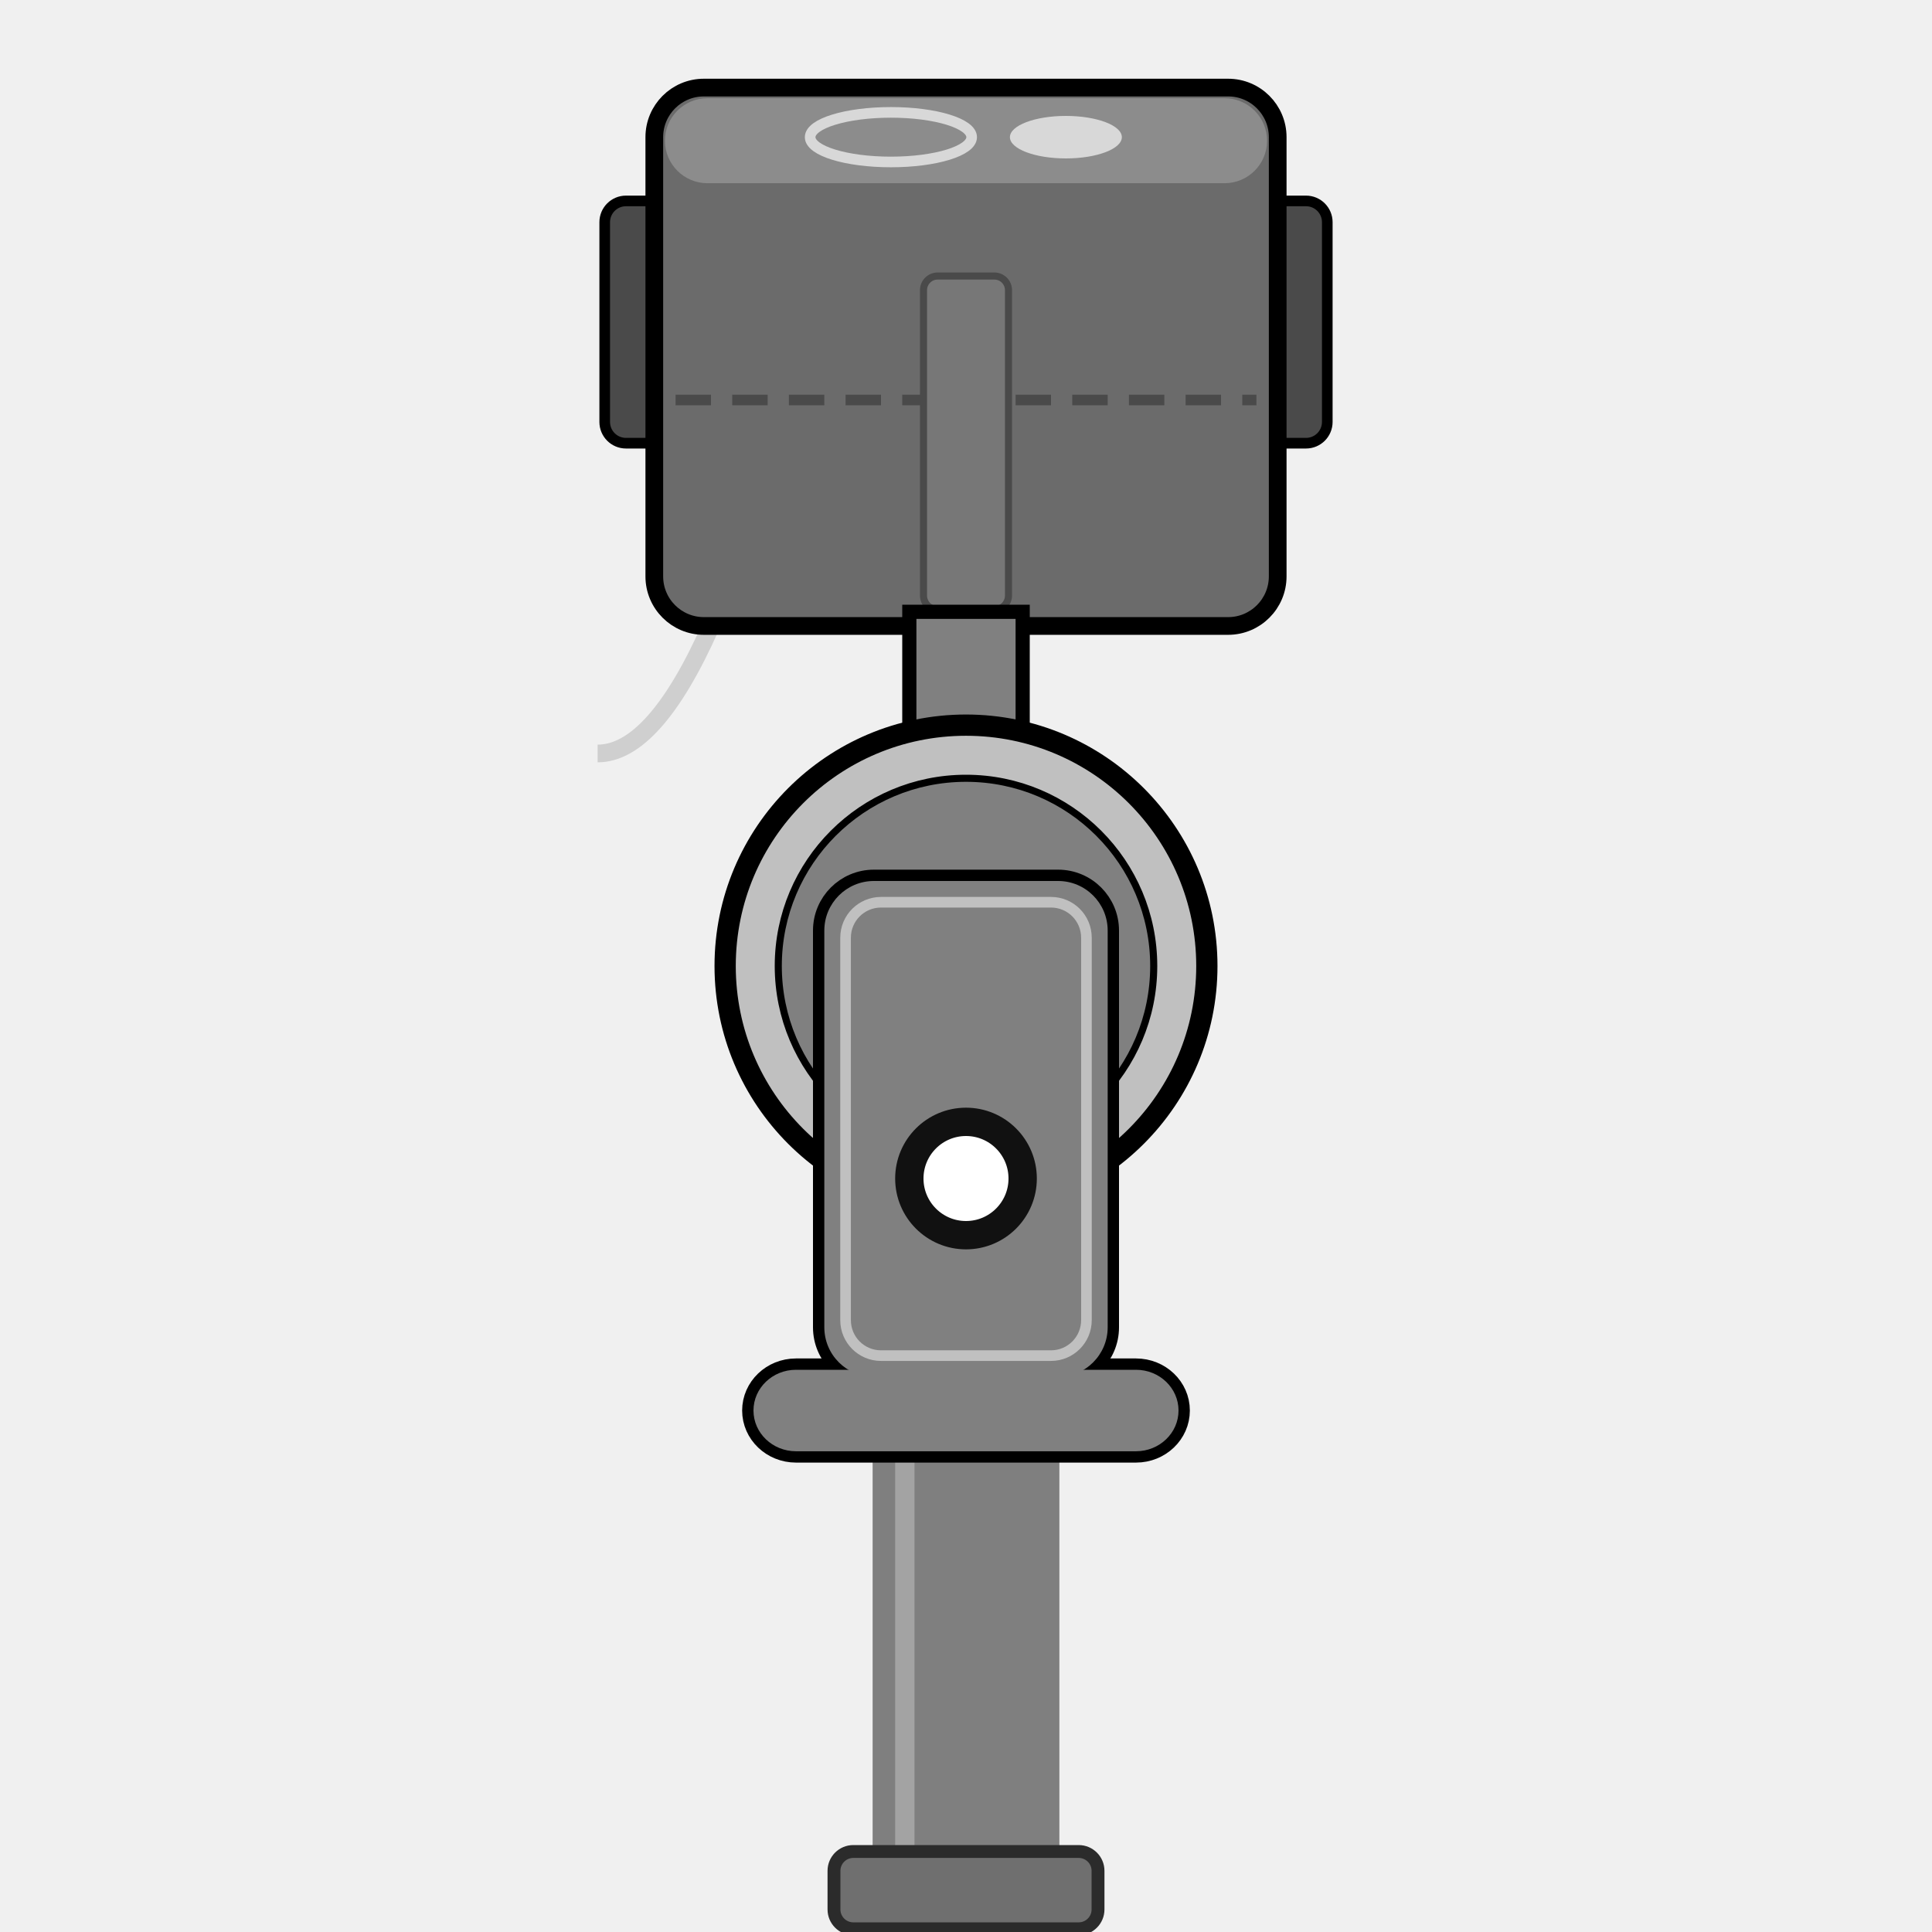
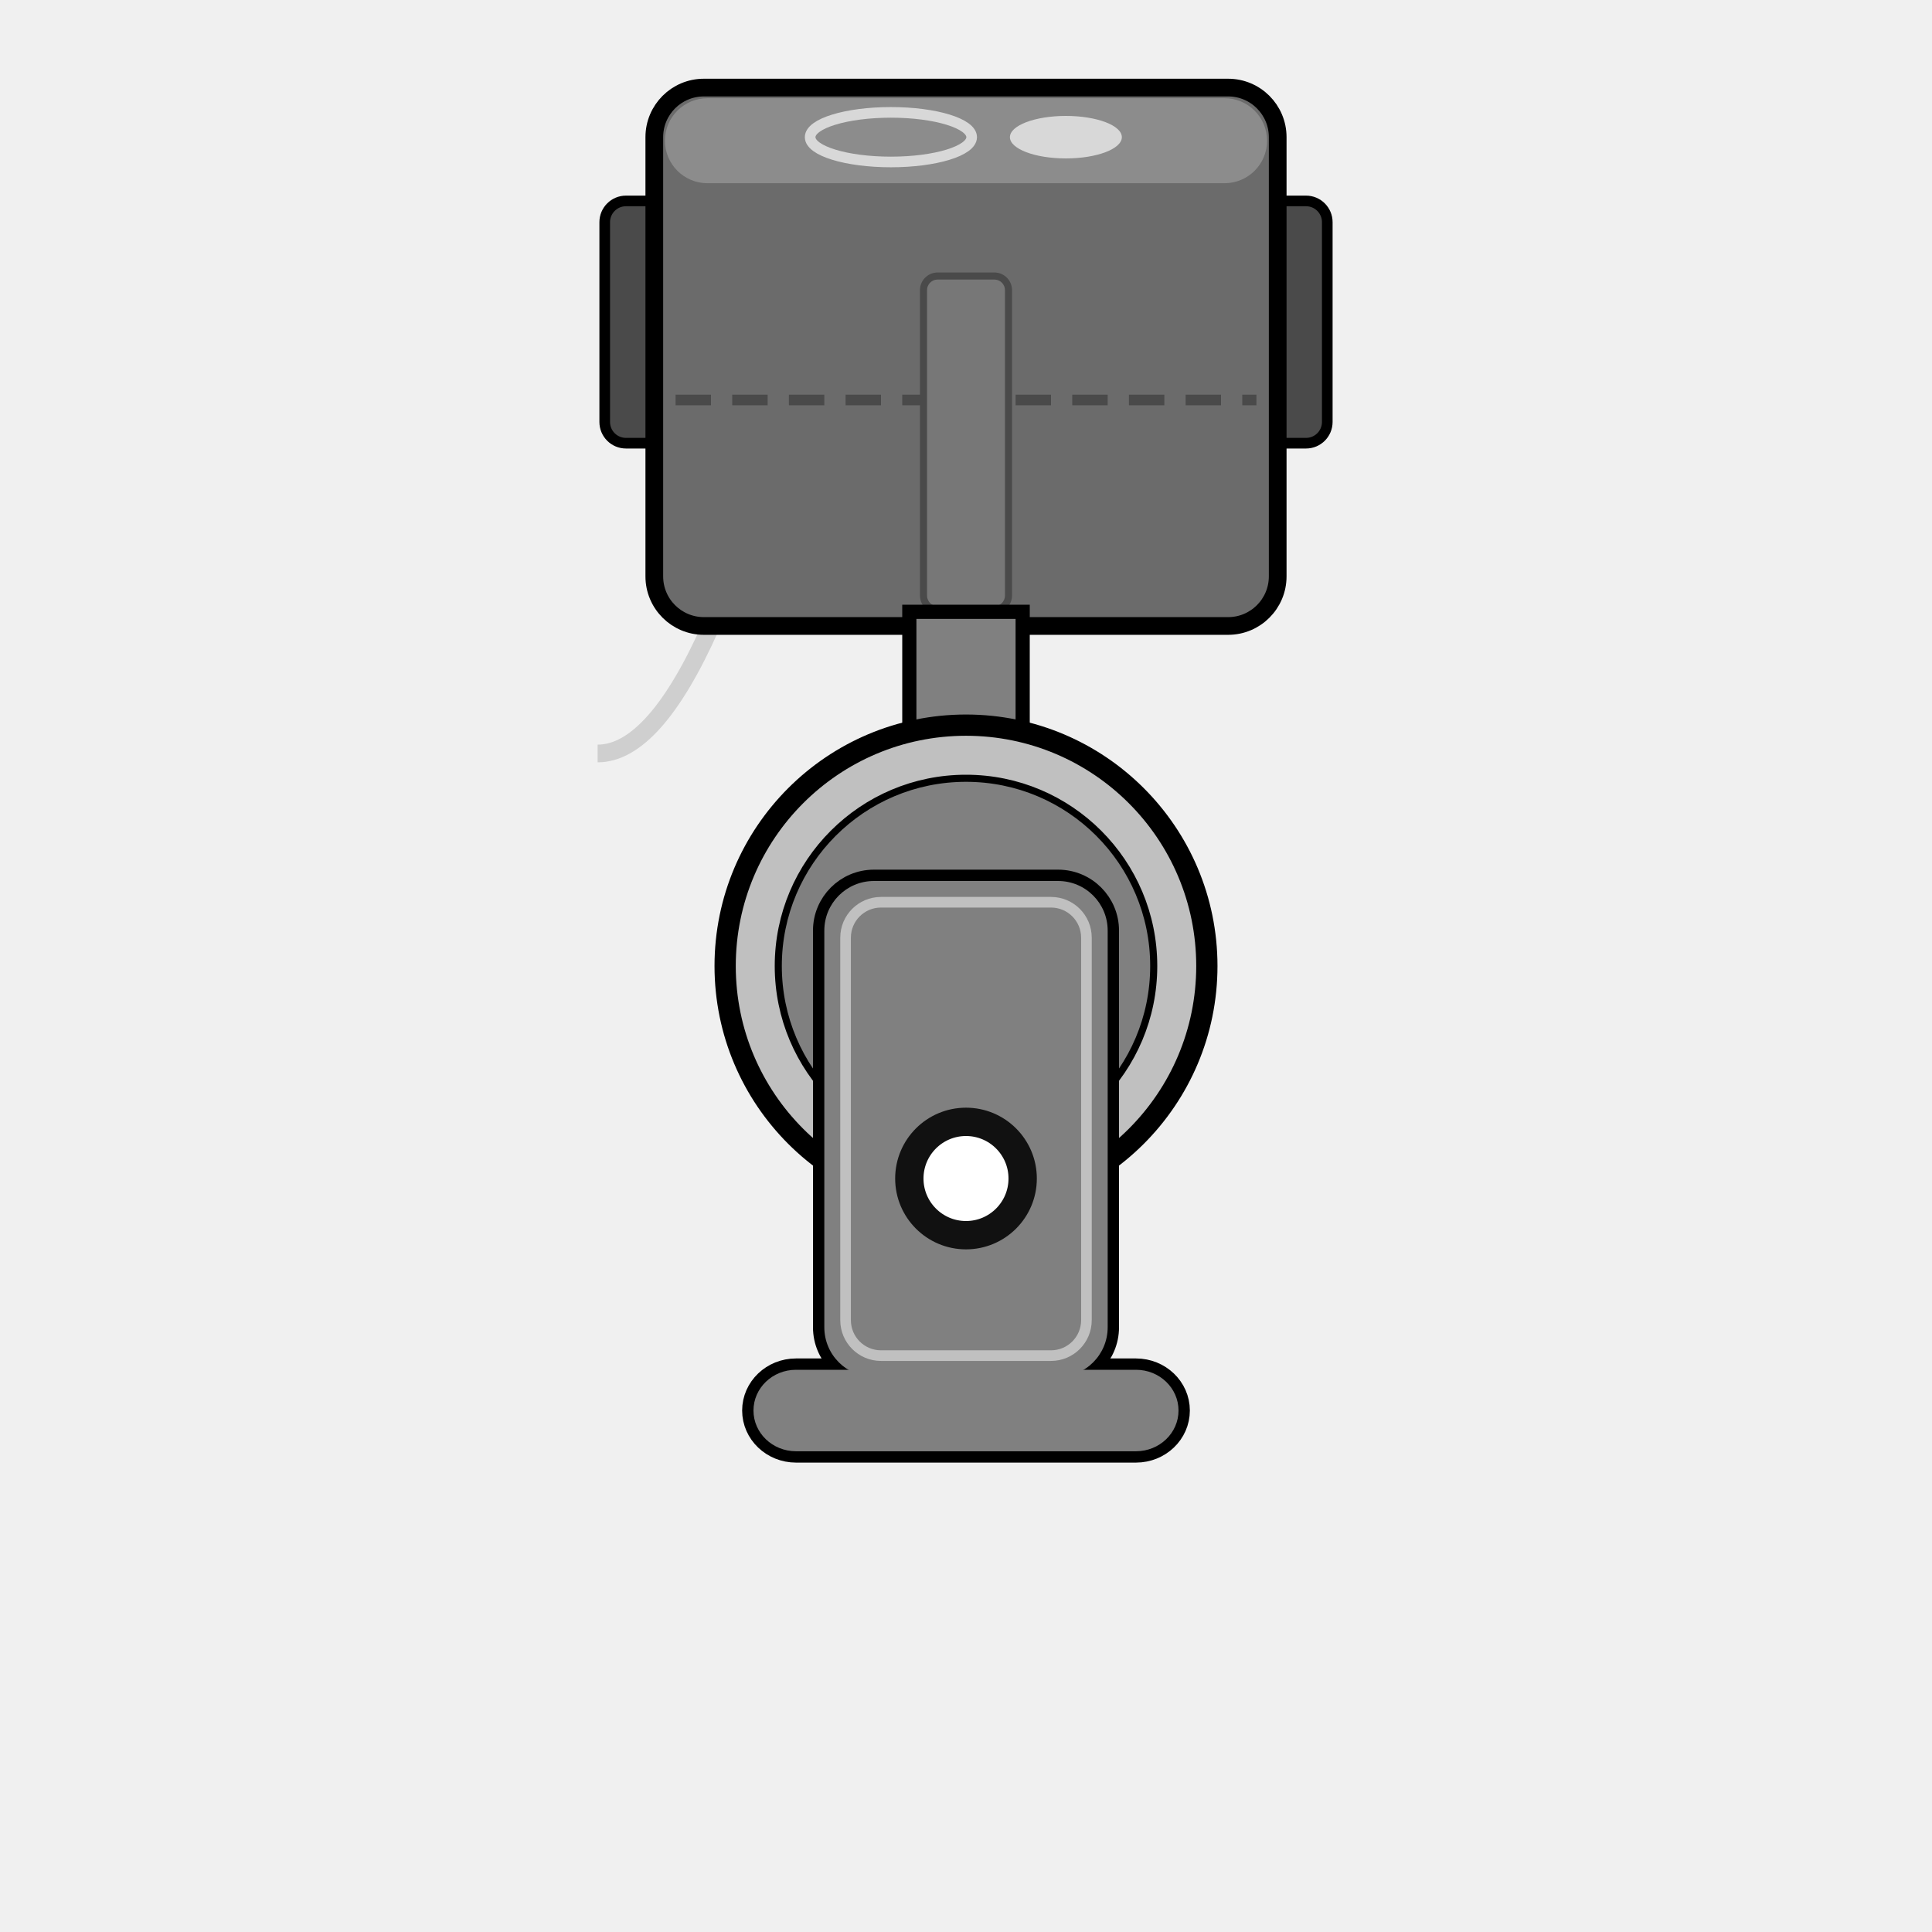
<svg xmlns="http://www.w3.org/2000/svg" viewBox="0 0 300 300" data-valve-standard="1">
-   <rect x="135.5" y="226" width="29" height="74" fill="#7f7f7f" />
-   <path d="M140.5 226 V300.0" stroke="#a3a3a3" stroke-width="3" />
-   <rect x="129.5" y="287.5" width="41" height="12" rx="3" fill="#6f6f6f" stroke="#2b2b2b" stroke-width="2" />
  <g transform="translate(84 7) scale(1.1)">
    <path d="M24 82 Q16.0 100 8 100" fill="none" stroke="#cfcfcf" stroke-width="2.5" />
    <rect x="9" y="22" width="102" height="34.2" rx="3" fill="#4a4a4a" stroke="#000" stroke-width="1.5" />
    <rect x="16" y="6" width="88" height="76" rx="7" fill="#6b6b6b" stroke="#000" stroke-width="2.5" />
    <rect x="17.5" y="7.5" width="85" height="12" rx="6" fill="#8c8c8c" />
    <ellipse cx="49.4" cy="13" rx="11.4" ry="3.5" fill="none" stroke="#d8d8d8" stroke-width="1.5" />
    <ellipse cx="74.1" cy="13" rx="7.9" ry="3" fill="#d8d8d8" />
    <path d="M19 50.1 H101" stroke="#4a4a4a" stroke-width="1.5" stroke-dasharray="5 3" />
    <rect x="54.0" y="32.6" width="12" height="47.1" rx="2" fill="#777777" stroke="#4a4a4a" stroke-width="1" />
    <rect x="52" y="80" width="16" height="18" fill="#808080" stroke="#000" stroke-width="2" />
    <circle cx="60" cy="130" r="34" fill="#c0c0c0" stroke="#000" stroke-width="3" />
    <circle cx="60" cy="130" r="26.5" fill="#808080" stroke="#000" stroke-width="1" />
    <g fill="#000" stroke="#000" stroke-width="3.2" stroke-linejoin="round">
      <rect x="40" y="118" width="40" height="70" rx="7" />
      <rect x="0" y="-30" width="11.5" height="60" rx="6" transform="translate(60.00 198.50) rotate(-90.00)" />
    </g>
    <g fill="#808080">
      <rect x="40" y="118" width="40" height="70" rx="7" />
      <rect x="0" y="-30" width="11.5" height="60" rx="6" transform="translate(60.00 198.50) rotate(-90.00)" />
    </g>
    <rect x="43" y="121" width="34" height="64" rx="5" fill="none" stroke="#c0c0c0" stroke-width="1.5" />
    <circle cx="60" cy="160" r="8" fill="#fff" stroke="#111" stroke-width="4" />
  </g>
</svg>
